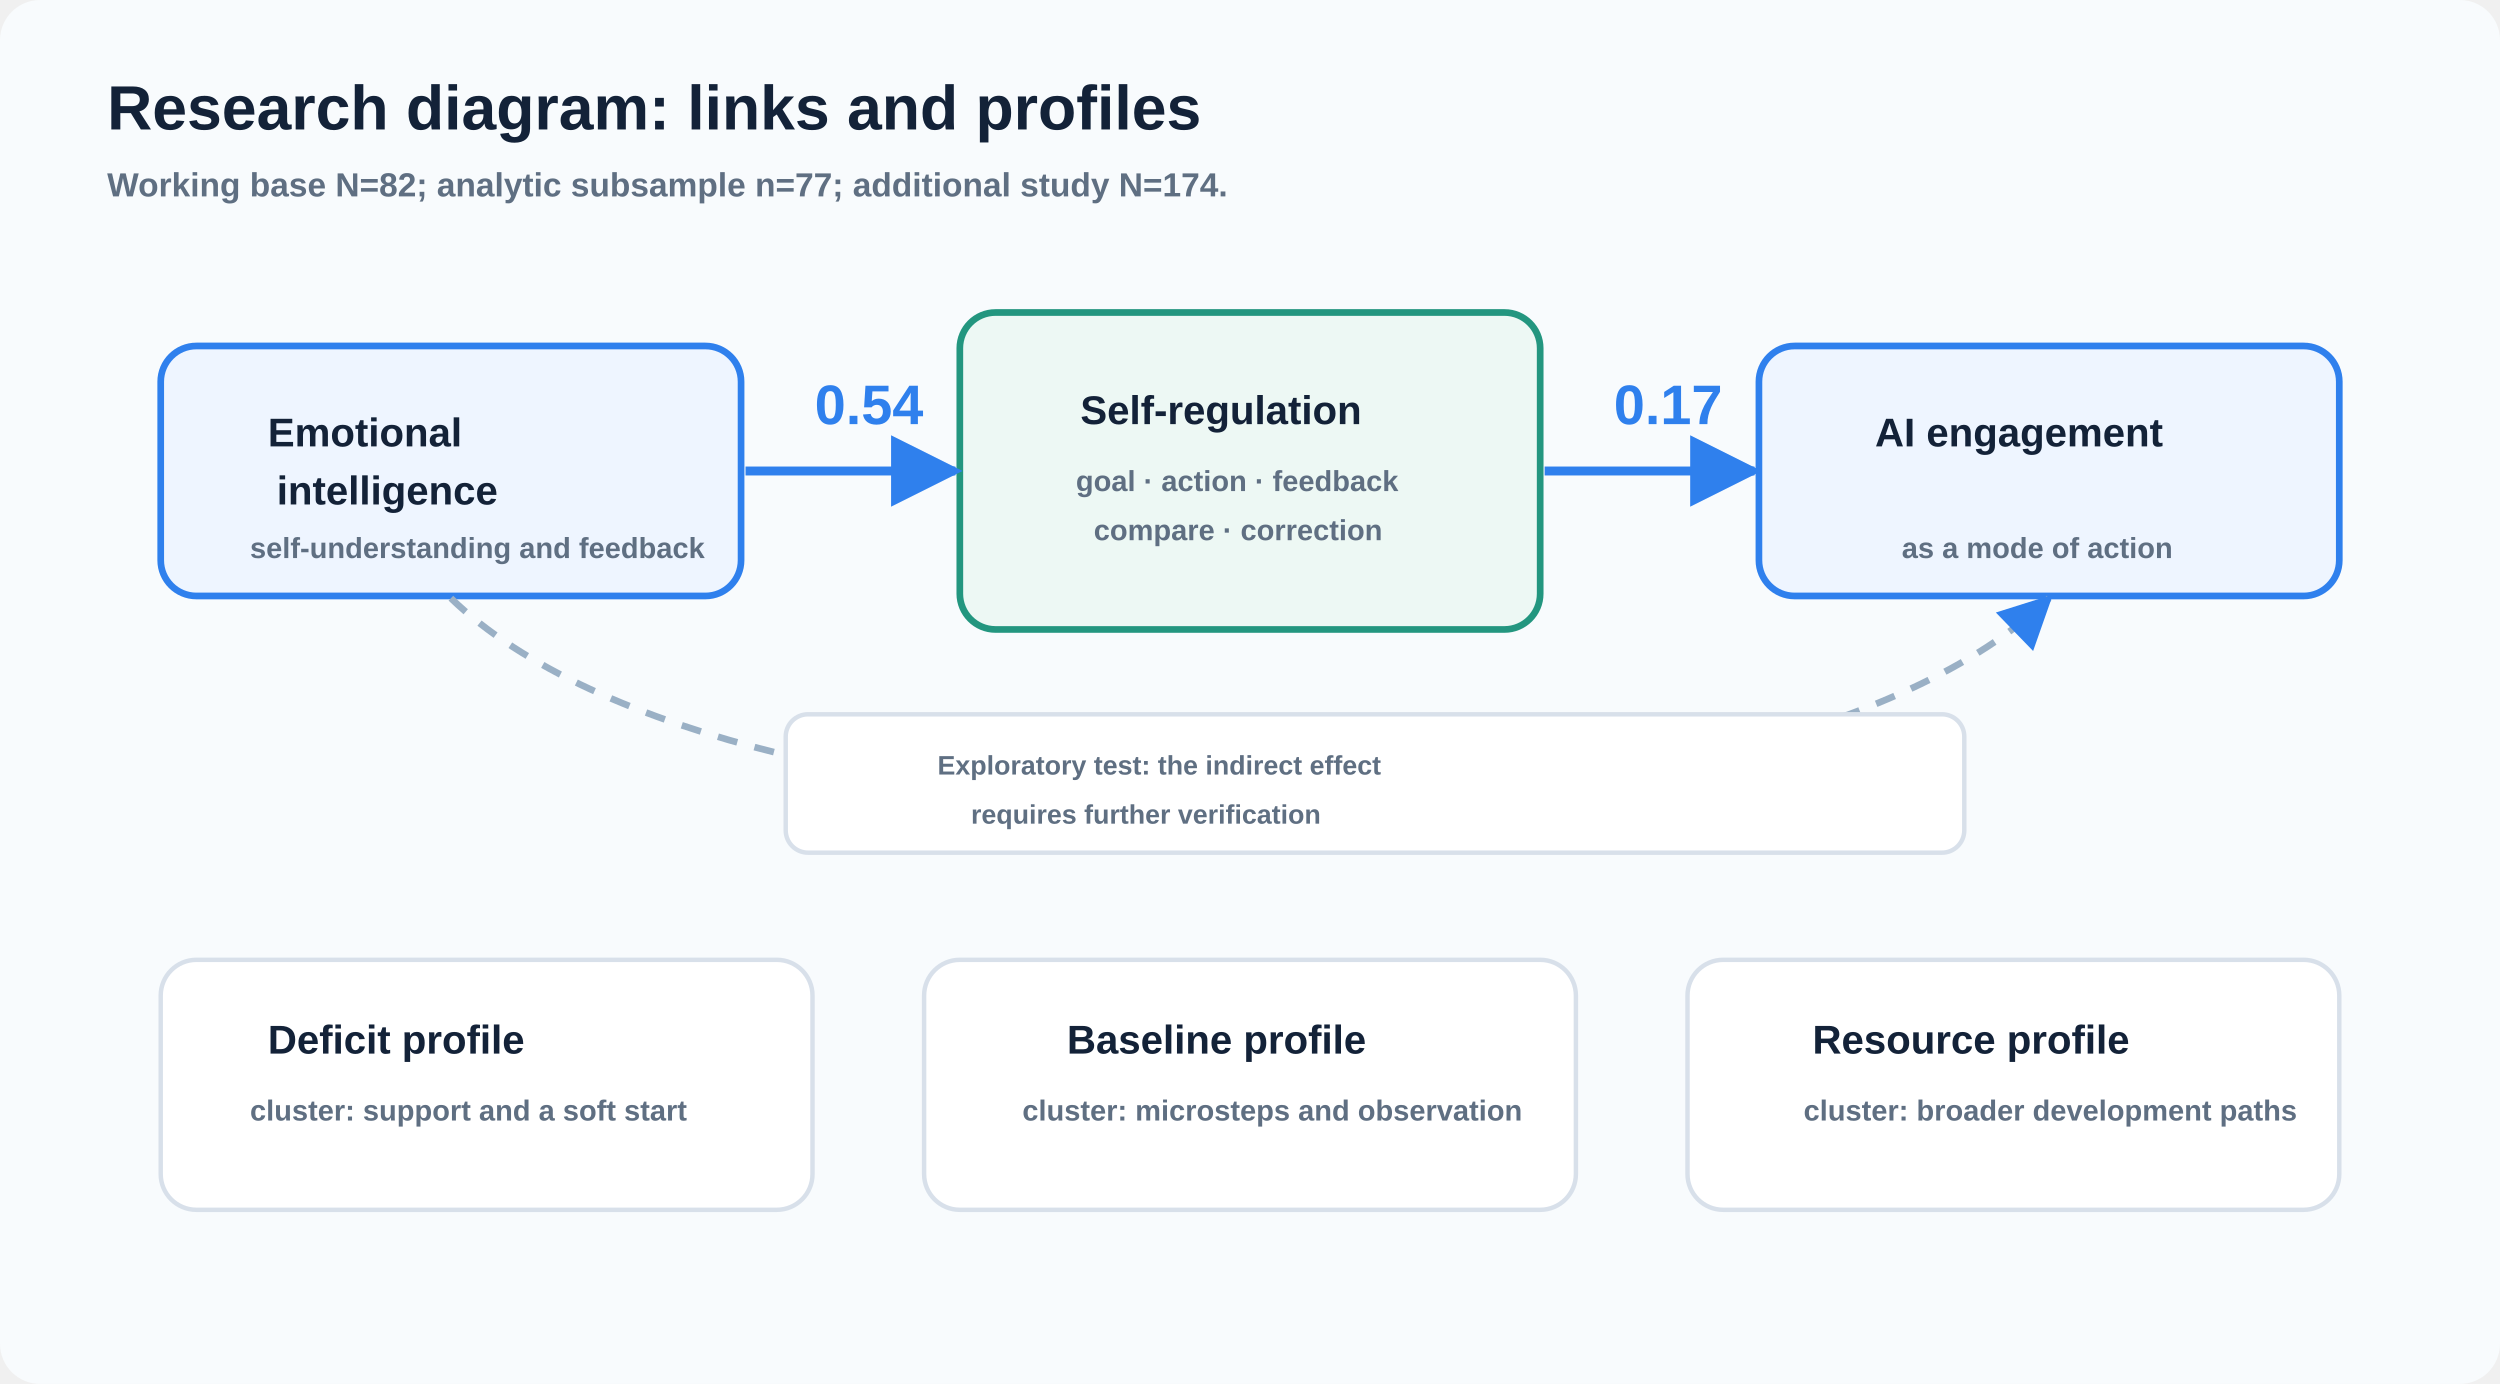
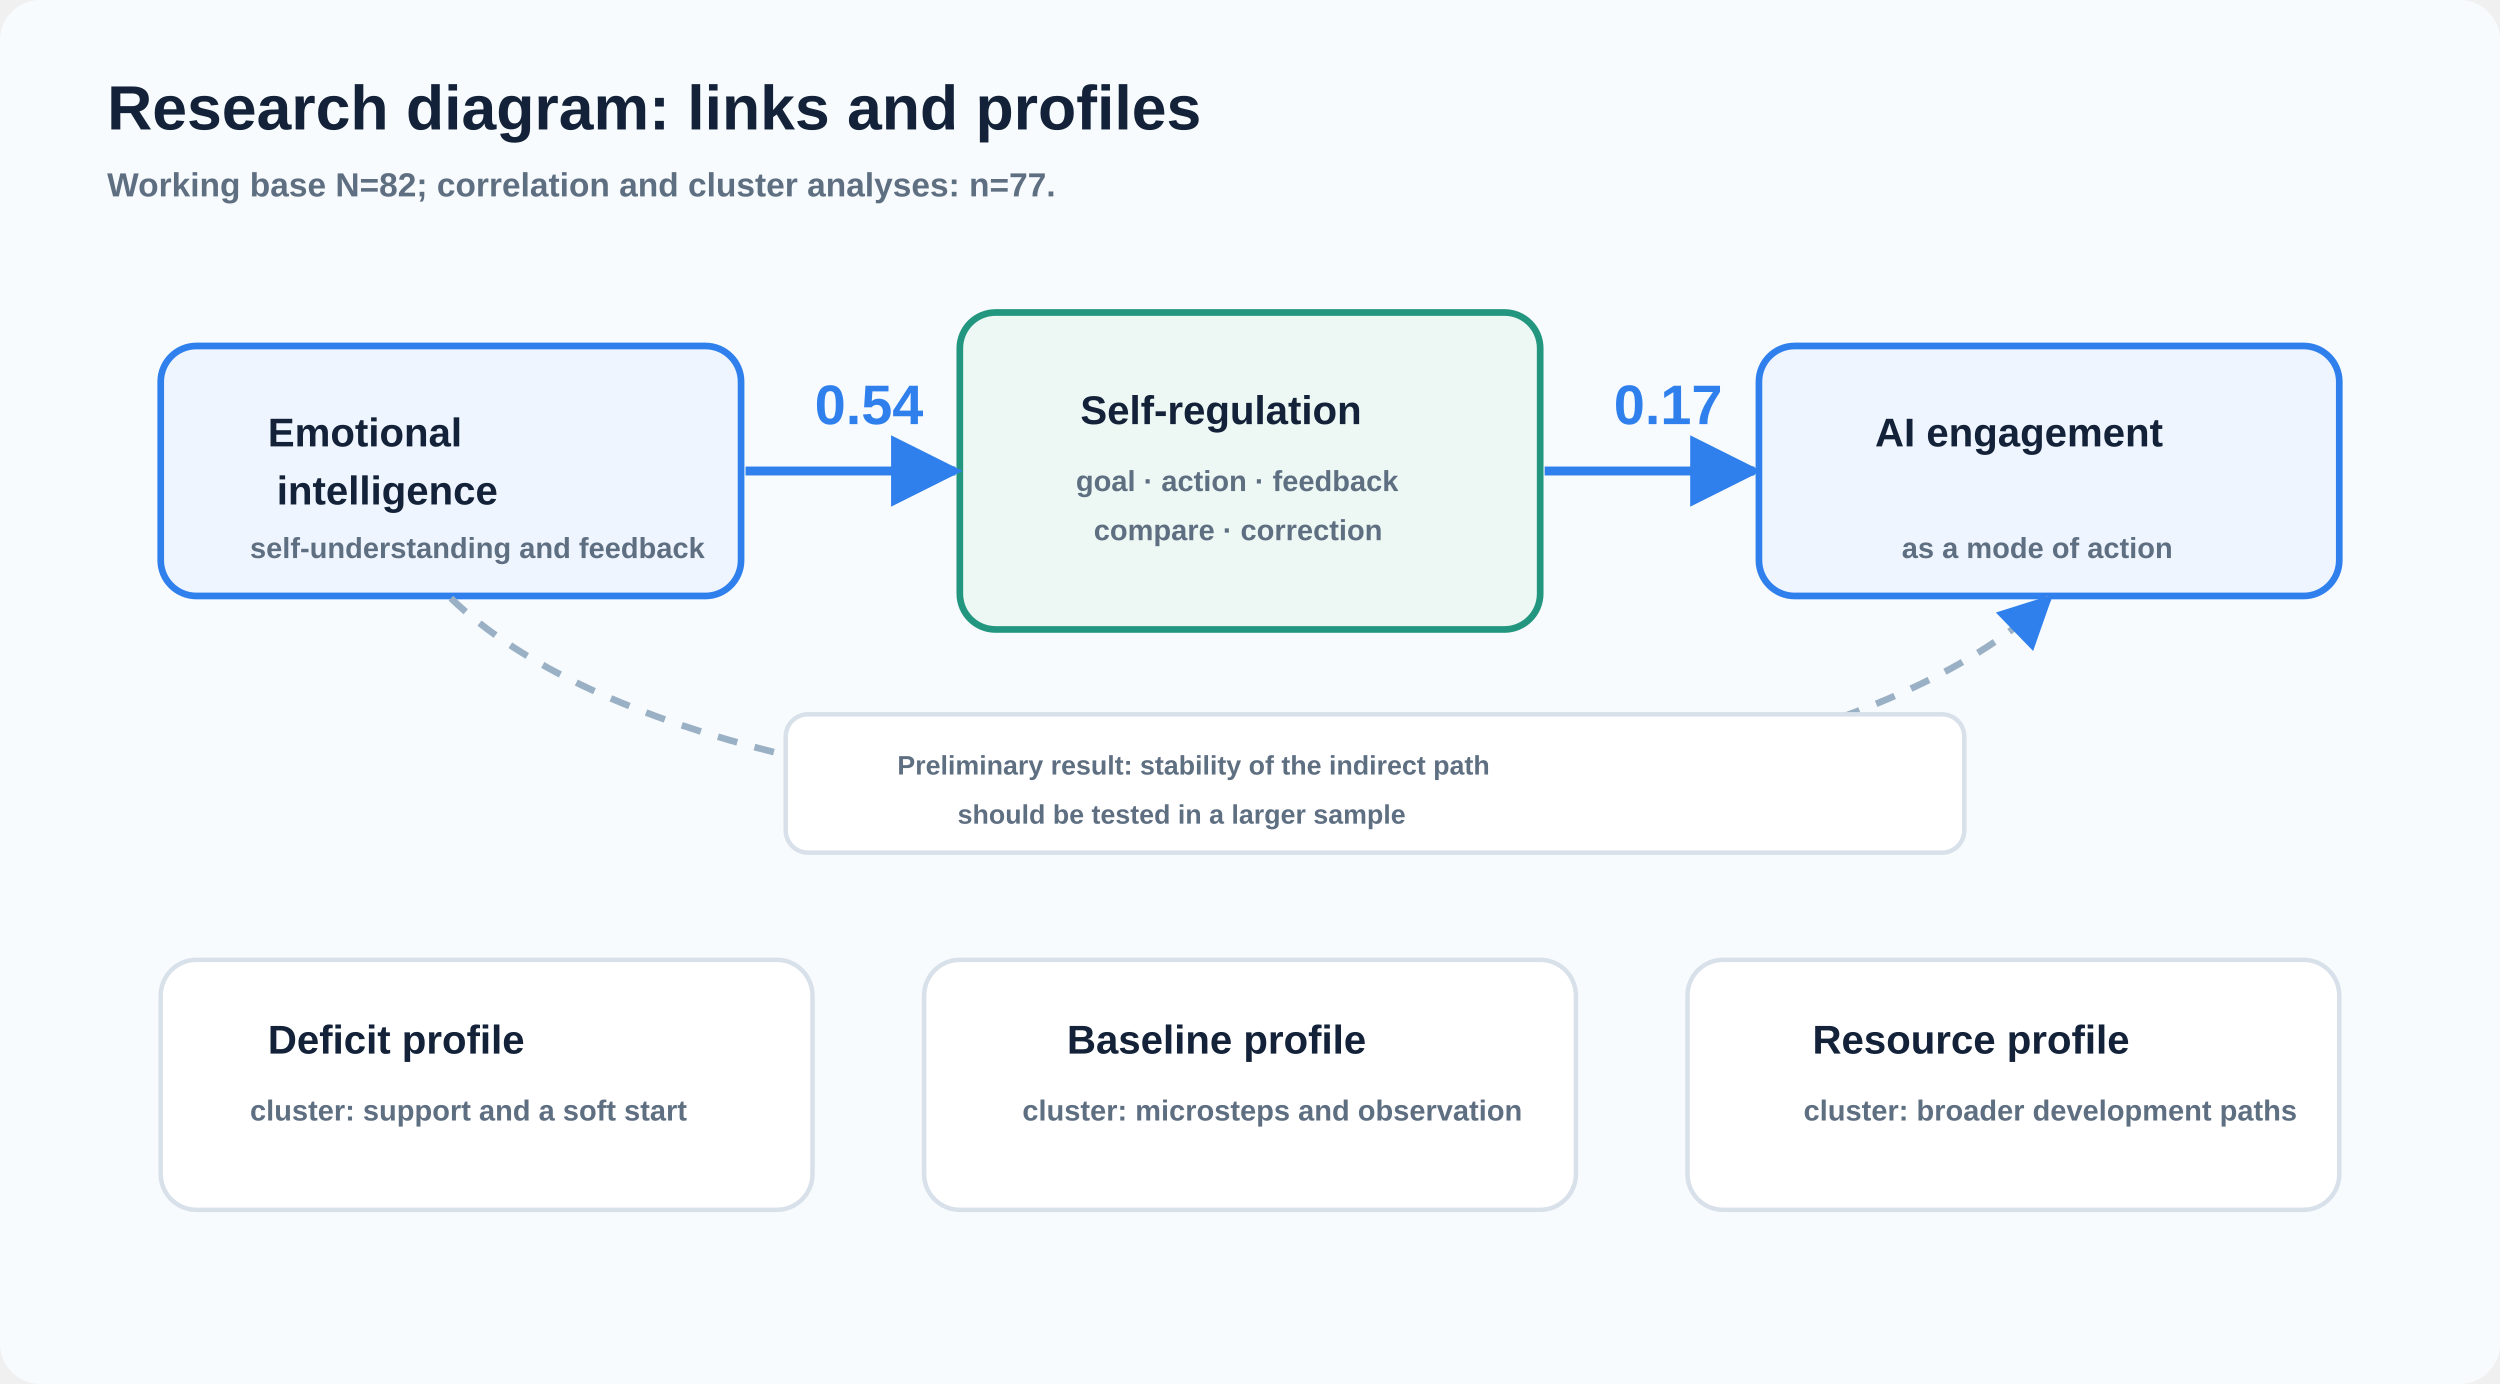
<svg xmlns="http://www.w3.org/2000/svg" viewBox="0 0 1120 620" preserveAspectRatio="xMidYMid meet" role="img" aria-labelledby="title desc">
  <defs>
    <marker id="arrow" viewBox="0 0 10 10" refX="9" refY="5" markerWidth="8" markerHeight="8" orient="auto">
      <path d="M0 0 L10 5 L0 10z" fill="#2f80ed" />
    </marker>
    <style>
      .bg{fill:#f8fbfd}.title{font:900 28px Arial,sans-serif;fill:#132238}.sub{font:700 15px Arial,sans-serif;fill:#5f6f82}.card{fill:#fff;stroke:#d8e0ea;stroke-width:2}.blue{fill:#eef5ff;stroke:#2f80ed;stroke-width:3}.green{fill:#edf8f4;stroke:#23967f;stroke-width:3}.txt{font:900 18px Arial,sans-serif;fill:#132238}.small{font:700 13px Arial,sans-serif;fill:#5f6f82}.note{font:700 12px Arial,sans-serif;fill:#5f6f82}.num{font:900 25px Arial,sans-serif;fill:#2f80ed}.line{fill:none;stroke:#2f80ed;stroke-width:4;marker-end:url(#arrow)}.softLine{fill:none;stroke:#9ab0c5;stroke-width:3;stroke-dasharray:9 8;marker-end:url(#arrow)}
    </style>
  </defs>
  <rect class="bg" width="1120" height="620" rx="18" />
  <text class="title" x="48" y="58">Research diagram: links and profiles</text>
-   <text class="sub" x="48" y="88">Working base N=82; analytic subsample n=77; additional study N=174.</text>
+   <text class="sub" x="48" y="88">Working base N=82; correlation and cluster analyses: n=77.</text>
  <rect class="blue" x="72" y="155" width="260" height="112" rx="16" />
  <text class="txt" x="120" y="200">Emotional</text>
  <text class="txt" x="124" y="226">intelligence</text>
  <text class="small" x="112" y="250">self-understanding and feedback</text>
  <rect class="green" x="430" y="140" width="260" height="142" rx="16" />
  <text class="txt" x="484" y="190">Self-regulation</text>
  <text class="small" x="482" y="220">goal · action · feedback</text>
  <text class="small" x="490" y="242">compare · correction</text>
  <rect class="blue" x="788" y="155" width="260" height="112" rx="16" />
  <text class="txt" x="840" y="200">AI engagement</text>
  <text class="small" x="852" y="250">as a mode of action</text>
  <path class="line" d="M334 211 C370 211 390 211 428 211" />
  <path class="line" d="M692 211 C730 211 750 211 786 211" />
  <path class="softLine" d="M202 268 C330 392 790 392 918 268" />
  <rect class="card" x="352" y="320" width="528" height="62" rx="10" />
  <text class="num" x="365" y="190">0.54</text>
  <text class="num" x="723" y="190">0.17</text>
-   <text class="note" x="420" y="347">Exploratory test: the indirect effect</text>
-   <text class="note" x="435" y="369">requires further verification</text>
+   <text class="note" x="402" y="347">Preliminary result: stability of the indirect path</text>
+   <text class="note" x="429" y="369">should be tested in a larger sample</text>
  <rect class="card" x="72" y="430" width="292" height="112" rx="16" />
  <text class="txt" x="120" y="472">Deficit profile</text>
  <text class="small" x="112" y="502">cluster: support and a soft start</text>
  <rect class="card" x="414" y="430" width="292" height="112" rx="16" />
  <text class="txt" x="478" y="472">Baseline profile</text>
  <text class="small" x="458" y="502">cluster: microsteps and observation</text>
  <rect class="card" x="756" y="430" width="292" height="112" rx="16" />
  <text class="txt" x="812" y="472">Resource profile</text>
  <text class="small" x="808" y="502">cluster: broader development paths</text>
</svg>
